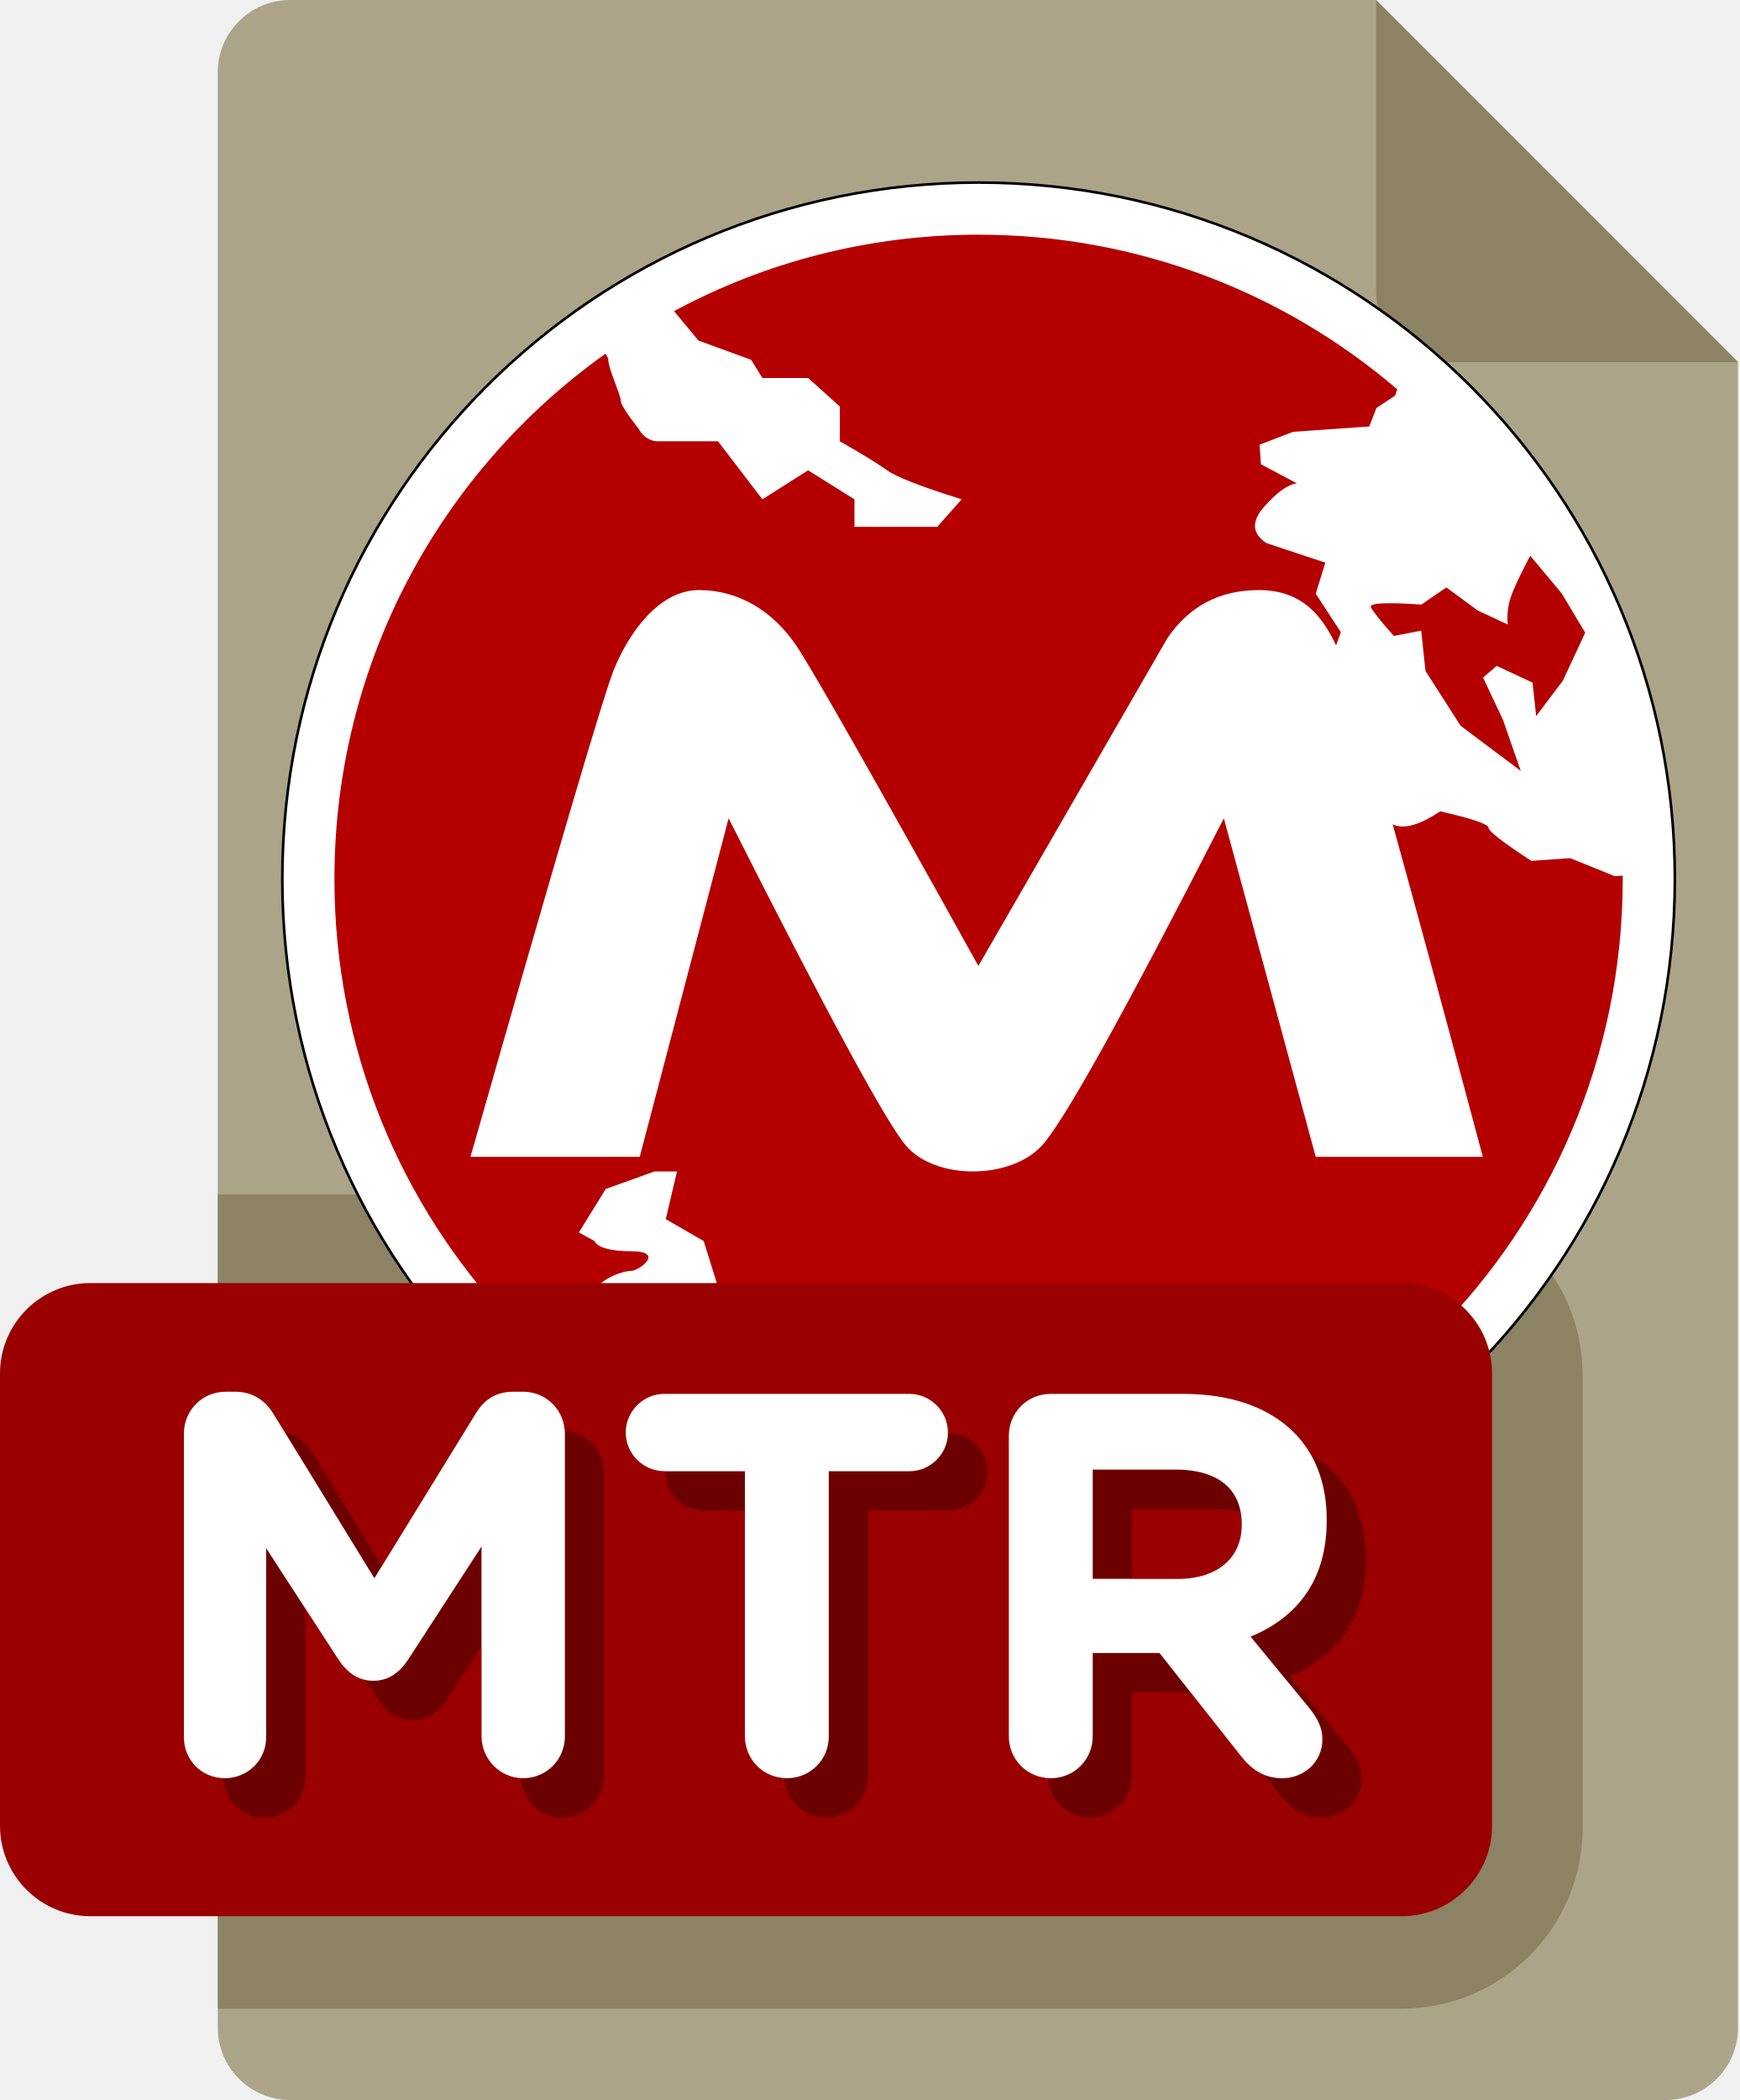
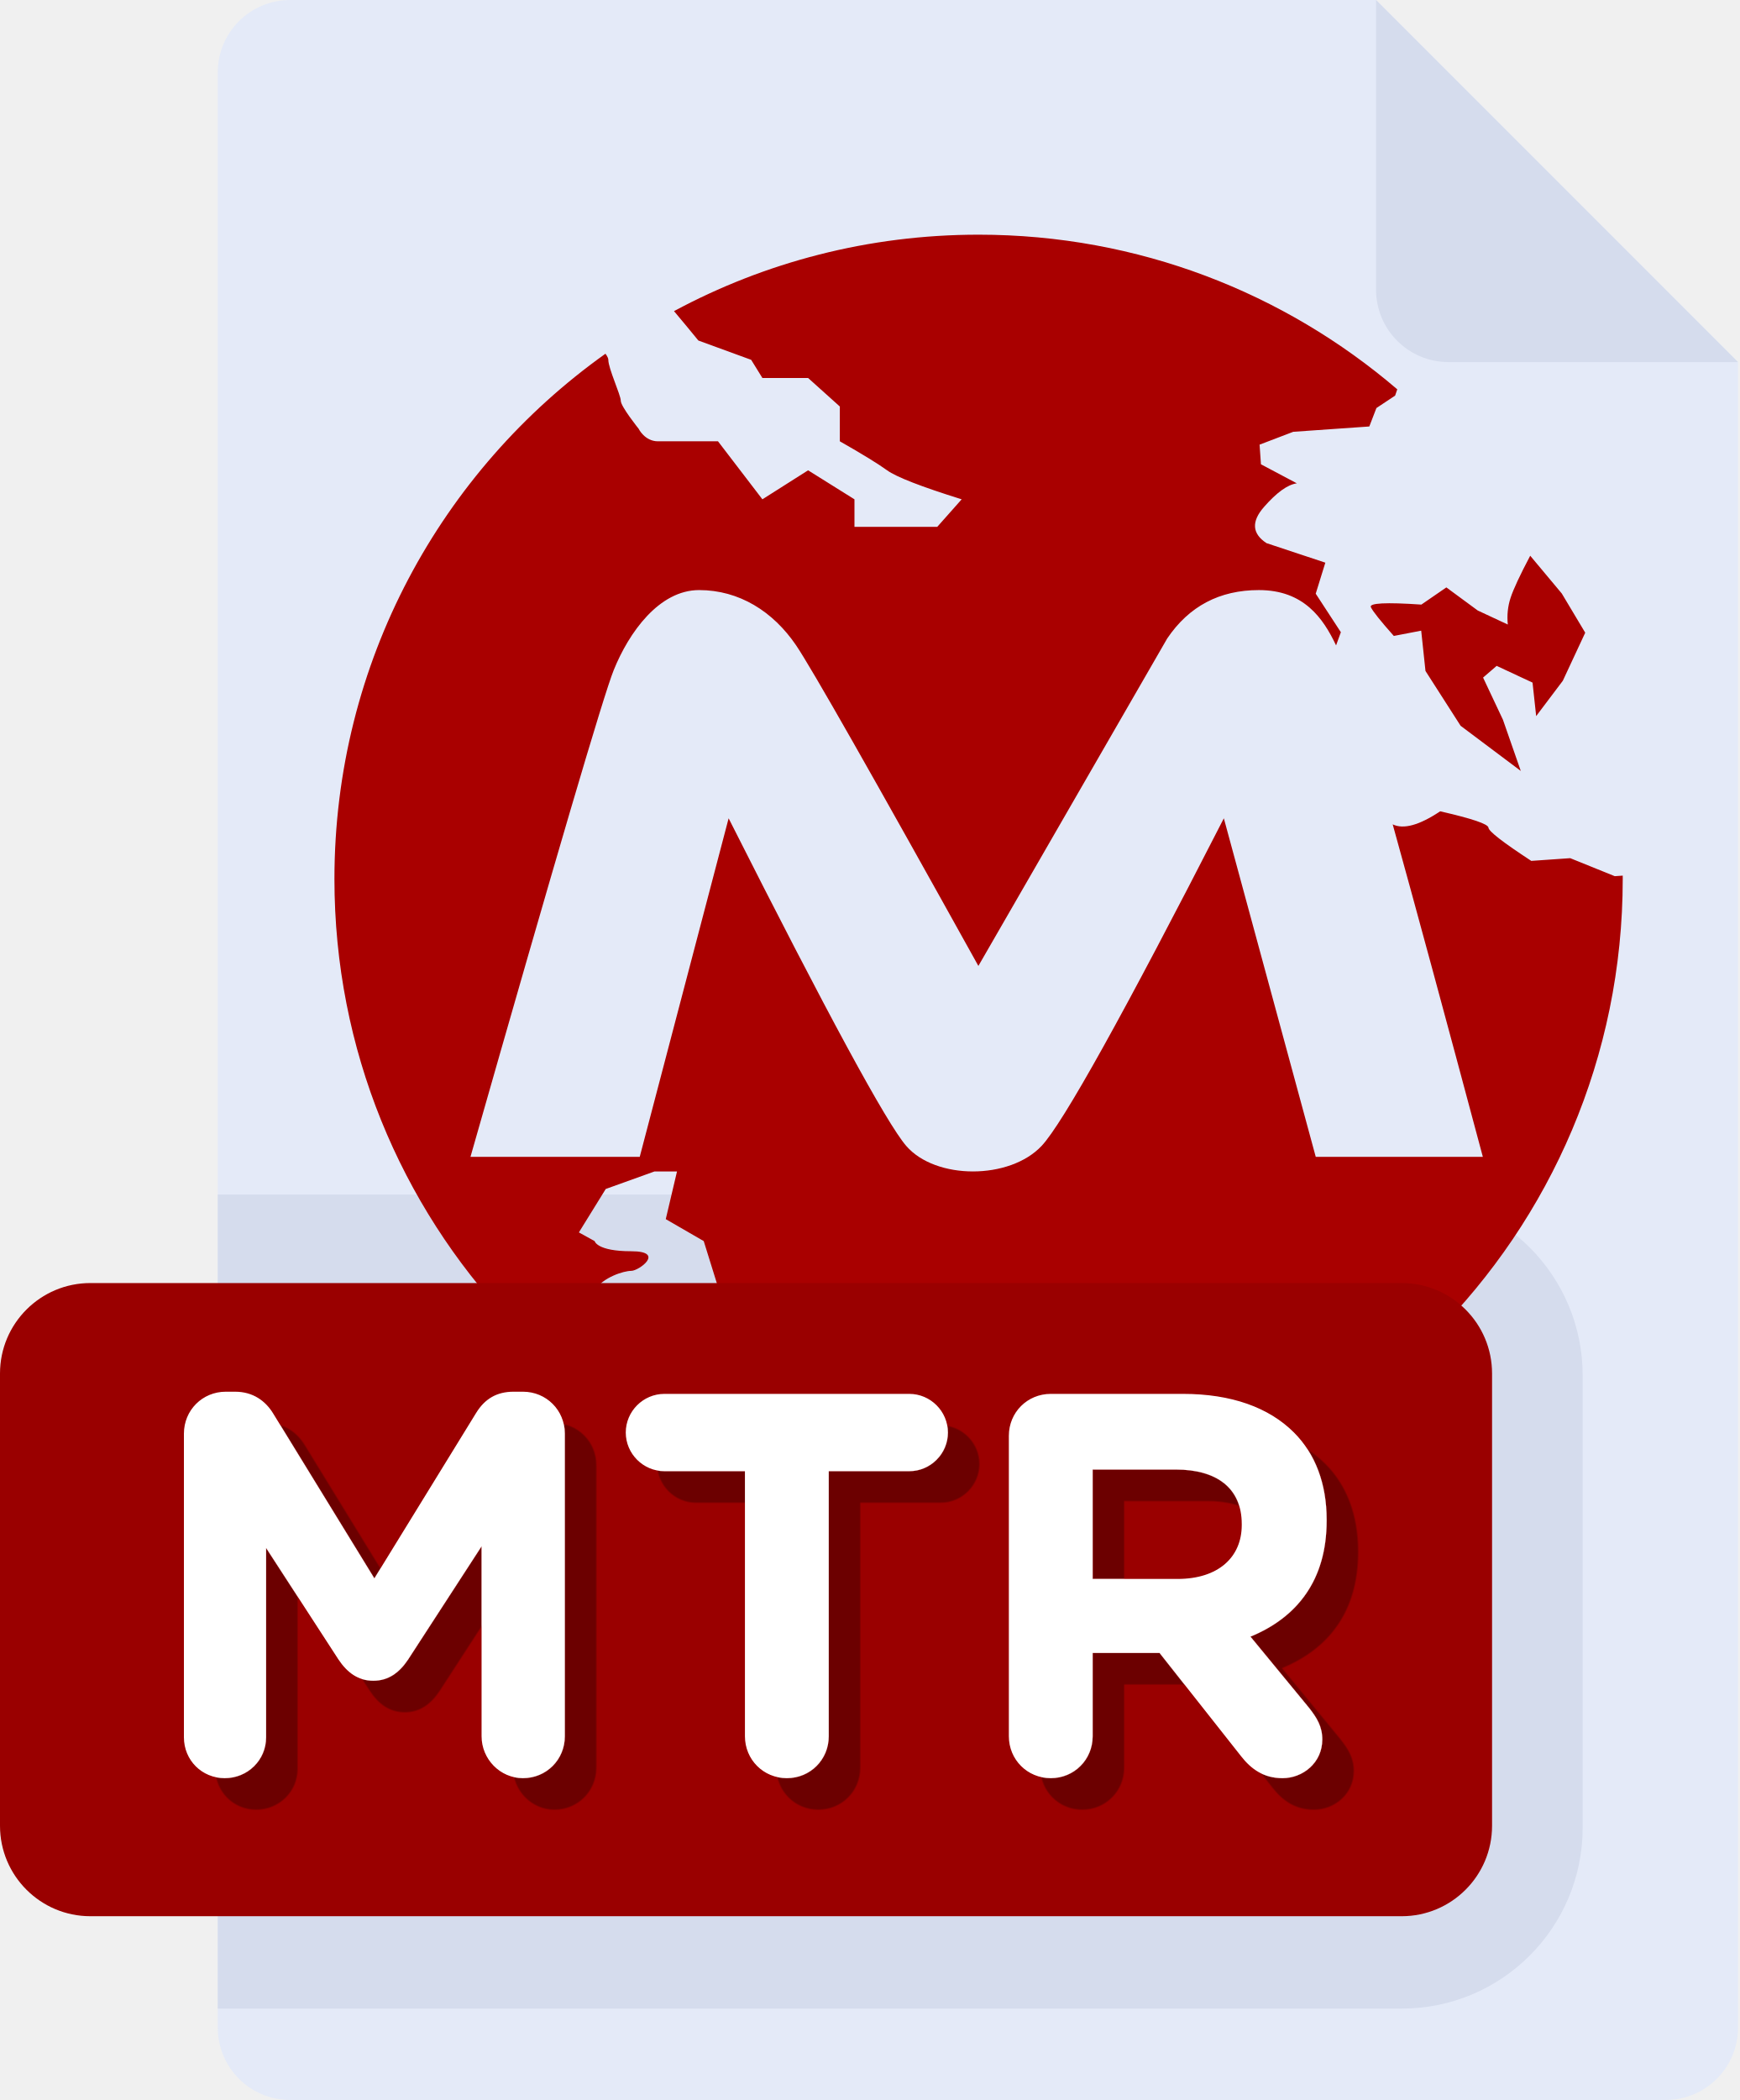
- <svg xmlns="http://www.w3.org/2000/svg" width="663px" height="800px" viewBox="0 0 663 800" version="1.1">
-   <g id="Page-1" stroke="none" stroke-width="1" fill="none" fill-rule="evenodd">
-     <g id="mkv-svgrepo-com">
-       <path d="M82.973,27.586 C82.973,12.35 95.323,0 110.561,0 L524.355,0 L662.286,137.931 L662.286,772.414 C662.286,787.65 649.936,800 634.7,800 L110.561,800 C95.325,800 82.975,787.65 82.975,772.414 L82.975,27.586 L82.973,27.586 Z" id="Path" style="fill: rgb(172, 164, 136);" />
-       <g id="Group" transform="translate(82.8125, 0)" fill="#D5DCED">
-         <path d="M441.541,0 L441.541,110.345 C441.541,125.58 453.892,137.931 469.127,137.931 L579.472,137.931 L441.541,0 Z" id="Path-2" style="fill: rgb(140, 131, 100);" />
-         <path d="M 451.359 765.178 L 0.163 765.178 L 0.163 455.055 L 451.359 455.055 C 489.419 455.055 520.274 485.91 520.274 523.971 L 520.274 696.263 C 520.274 734.324 489.419 765.178 451.359 765.178 Z" id="Path-2" style="fill: rgb(140, 131, 100);" />
-       </g>
-       <ellipse style="stroke: rgb(0, 0, 0); fill: rgb(255, 255, 255);" cx="372.897" cy="334.861" rx="265.321" ry="265.321" />
-       <path d="M 230.717 134.75 C 231.443 135.754 231.806 136.529 231.806 137.075 C 231.806 140.372 236.552 150.483 236.552 152.671 C 236.552 154.86 243.335 163.301 243.335 163.301 C 243.335 163.301 245.669 168.116 250.717 168.116 C 254.082 168.116 257.555 168.116 261.135 168.116 L 273.597 168.116 L 290.518 190.215 L 307.931 179.166 L 325.599 190.215 L 325.599 200.708 L 343.21 200.708 L 357.142 200.708 L 366.453 190.215 C 351.015 185.387 341.542 181.704 338.035 179.166 C 334.527 176.627 328.524 172.944 320.025 168.116 L 320.025 154.86 L 307.931 143.993 L 290.518 143.993 L 286.238 137.075 L 266.117 129.724 C 262.62 125.442 259.526 121.708 256.834 118.522 C 291.392 99.943 330.913 89.403 372.897 89.403 C 433.806 89.403 489.533 111.588 532.439 148.318 L 531.618 150.718 L 524.494 155.442 L 521.784 162.469 L 507.573 163.463 L 492.8 164.496 L 479.972 169.389 L 480.495 176.869 L 494.173 184.127 C 490.662 184.603 486.482 187.612 481.634 193.155 C 476.786 198.697 477.107 203.28 482.596 206.904 C 497.552 211.868 505.03 214.35 505.03 214.35 C 505.03 214.35 503.808 218.29 501.365 226.168 C 507.751 235.952 510.944 240.844 510.944 240.844 C 510.944 240.844 510.336 242.518 509.121 245.865 C 504.183 235.448 496.791 224.792 479.706 224.792 C 464.726 224.792 453.083 230.936 444.777 243.223 L 372.818 367.975 C 332.375 295.186 309.223 254.476 303.363 245.844 C 294.572 232.897 281.627 224.792 266.4 224.792 C 251.172 224.792 239.668 240.894 233.854 255.303 C 229.978 264.909 211.786 326.709 179.278 440.703 L 243.775 440.703 L 277.647 311.739 C 315.296 386.318 337.859 427.923 345.337 436.554 C 356.553 449.5 384.699 449.5 396.896 436.554 C 405.027 427.923 428.18 386.318 466.355 311.739 L 501.376 440.703 L 565.049 440.703 C 550.625 386.777 539.174 344.557 530.697 314.044 C 534.808 316.037 540.839 314.379 548.789 309.071 C 560.959 311.847 567.092 313.926 567.189 315.308 C 567.286 316.69 572.723 320.906 583.502 327.957 L 588.152 327.632 L 598.339 326.92 L 615.314 333.785 L 618.352 333.572 C 618.354 334.002 618.355 334.431 618.355 334.861 C 618.355 470.424 508.46 580.319 372.897 580.319 C 327.874 580.319 285.683 568.198 249.408 547.04 L 249.408 546.779 L 257.979 536.744 L 257.979 520.838 C 255.122 515.692 253.694 512.395 253.694 510.948 C 253.694 509.5 253.694 506.126 253.694 500.825 L 274.001 491.558 L 268.163 472.798 L 253.694 464.434 L 257.979 446.264 L 249.408 446.264 C 237.017 450.719 230.821 452.947 230.821 452.947 C 230.821 452.947 227.409 458.461 220.586 469.49 C 224.587 471.696 226.587 472.798 226.587 472.798 C 226.587 472.798 227.399 476.665 240.547 476.665 C 253.694 476.665 243.458 484.136 240.547 484.136 C 237.635 484.136 229.749 486.594 226.587 491.558 C 224.479 494.867 221.077 497.956 216.38 500.825 C 207.336 497.956 202.813 496.522 202.813 496.522 C 202.813 496.522 199.87 498.65 193.982 502.907 C 152.717 458.991 127.439 399.878 127.439 334.861 C 127.439 252.291 168.209 179.243 230.717 134.75 Z M 583.098 211.708 L 595.126 226.093 L 604.061 241.029 L 595.527 259.331 L 585.369 272.801 L 583.984 260.039 L 570.313 253.665 L 565.139 258.124 L 572.704 274.178 L 579.506 293.687 L 556.575 276.489 L 543.189 255.602 L 541.556 240.255 L 531.126 242.264 C 526.045 236.55 523.13 232.899 522.382 231.314 C 521.634 229.728 528.048 229.397 541.623 230.321 L 551.143 223.772 L 563.101 232.573 L 574.561 237.917 C 574.2 234.407 574.55 231.022 575.611 227.763 C 576.673 224.504 579.168 219.152 583.098 211.708 Z" id="Combined-Shape" style="stroke-width: 10px; paint-order: fill; filter: none; fill: rgb(180, 0, 0);" />
-       <path d="M 534.102 729.989 L 34.458 729.989 C 15.426 729.989 0 714.562 0 695.53 L 0 523.239 C 0 504.208 15.426 488.781 34.458 488.781 L 534.102 488.781 C 553.134 488.781 568.56 504.208 568.56 523.239 L 568.56 695.53 C 568.56 714.562 553.134 729.989 534.102 729.989 Z" id="Path-2" style="filter: none; stroke-width: 10px; paint-order: fill; fill: rgb(154, 0, 0);" />
-       <g id="Group-2" transform="matrix(1.249111, 0, 0, 1.249111, 69.95023, 530.0014)" fill="#FFFFFF" style="filter: drop-shadow(rgba(0, 0, 0, 0.3) 12px 12px 0px);">
-         <path d="M0.107,105.546 L0.107,12.918 C0.107,5.78 5.751,0.136 12.889,0.136 L15.711,0.136 C21.189,0.136 25.007,2.958 27.331,6.776 L58.207,57.074 L89.249,6.61 C91.905,2.294 95.557,0.136 100.703,0.136 L103.525,0.136 C110.663,0.136 116.307,5.78 116.307,12.918 L116.307,105.214 C116.307,112.352 110.663,117.996 103.525,117.996 C96.553,117.996 90.909,112.186 90.909,105.214 L90.909,47.28 L68.499,81.808 C65.843,85.792 62.523,88.282 57.875,88.282 C53.227,88.282 49.907,85.792 47.251,81.808 L25.173,47.778 L25.173,105.546 C25.173,112.518 19.529,117.996 12.557,117.996 C5.585,117.996 0.107,112.518 0.107,105.546 Z M171.253,105.214 L171.253,24.372 L146.685,24.372 C140.211,24.372 134.899,19.06 134.899,12.586 C134.899,6.112 140.211,0.8 146.685,0.8 L221.385,0.8 C227.859,0.8 233.171,6.112 233.171,12.586 C233.171,19.06 227.859,24.372 221.385,24.372 L196.817,24.372 L196.817,105.214 C196.817,112.352 191.173,117.996 184.035,117.996 C176.897,117.996 171.253,112.352 171.253,105.214 Z M251.763,105.214 L251.763,13.582 C251.763,6.444 257.407,0.8 264.545,0.8 L304.883,0.8 C319.657,0.8 331.111,4.95 338.747,12.586 C345.221,19.06 348.707,28.19 348.707,39.146 L348.707,39.478 C348.707,57.738 339.577,69.026 325.467,74.836 L343.229,96.416 C345.719,99.57 347.379,102.226 347.379,106.21 C347.379,113.348 341.403,117.996 335.261,117.996 C329.451,117.996 325.633,115.174 322.645,111.356 L297.745,79.816 L277.327,79.816 L277.327,105.214 C277.327,112.352 271.683,117.996 264.545,117.996 C257.407,117.996 251.763,112.352 251.763,105.214 Z M277.327,57.24 L303.223,57.24 C315.673,57.24 322.811,50.6 322.811,40.806 L322.811,40.474 C322.811,29.518 315.175,23.874 302.725,23.874 L277.327,23.874 L277.327,57.24 Z" id="MTR-Copy" />
-       </g>
+ <svg xmlns="http://www.w3.org/2000/svg" width="663" height="800">
+   <g fill="none" fill-rule="evenodd">
+     <path d="M82.973 27.586C82.973 12.35 95.323 0 110.561 0h413.794l137.93 137.931v634.483c0 15.236-12.35 27.586-27.585 27.586H110.56c-15.235 0-27.585-12.35-27.585-27.586V27.586h-.002z" fill="#E4EAF8" />
+     <g transform="translate(82.813)" fill="#D5DCED">
+       <path d="M441.54 0v110.345c0 15.235 12.352 27.586 27.587 27.586h110.345L441.54 0zm9.819 765.178H.163V455.055h451.196c38.06 0 68.915 30.855 68.915 68.916v172.292c0 38.061-30.855 68.915-68.915 68.915z" />
    </g>
+     <path d="M230.717 134.75c.726 1.004 1.089 1.779 1.089 2.325 0 3.297 4.746 13.408 4.746 15.596 0 2.189 6.783 10.63 6.783 10.63s2.334 4.815 7.382 4.815h22.88l16.921 22.099 17.413-11.049 17.668 11.049v10.493h31.543l9.311-10.493c-15.438-4.828-24.911-8.511-28.418-11.049-3.508-2.539-9.511-6.222-18.01-11.05V154.86l-12.094-10.867h-17.413l-4.28-6.918-20.121-7.351a883.164 883.164 0 0 0-9.283-11.202c34.558-18.579 74.079-29.119 116.063-29.119 60.909 0 116.636 22.185 159.542 58.915l-.821 2.4-7.124 4.724-2.71 7.027-14.211.994-14.773 1.033-12.828 4.893.523 7.48 13.678 7.258c-3.511.476-7.691 3.485-12.539 9.028-4.848 5.542-4.527 10.125.962 13.749l22.434 7.446-3.665 11.818 9.579 14.676-1.823 5.021c-4.938-10.417-12.33-21.073-29.415-21.073-14.98 0-26.623 6.144-34.929 18.431l-71.959 124.752c-40.443-72.789-63.595-113.499-69.455-122.131-8.791-12.947-21.736-21.052-36.963-21.052-15.228 0-26.732 16.102-32.546 30.511-3.876 9.606-22.068 71.406-54.576 185.4h64.497l33.872-128.964c37.649 74.579 60.212 116.184 67.69 124.815 11.216 12.946 39.362 12.946 51.559 0 8.131-8.631 31.284-50.236 69.459-124.815l35.021 128.964h63.673c-14.424-53.926-25.875-96.146-34.352-126.659 4.111 1.993 10.142.335 18.092-4.973 12.17 2.776 18.303 4.855 18.4 6.237.097 1.382 5.534 5.598 16.313 12.649l4.65-.325 10.187-.712 16.975 6.865 3.038-.213c.002.43.003.859.003 1.289 0 135.563-109.895 245.458-245.458 245.458-45.023 0-87.214-12.121-123.489-33.279v-.261l8.571-10.035v-15.906c-2.857-5.146-4.285-8.443-4.285-9.89v-10.123l20.307-9.267-5.838-18.76-14.469-8.364 4.285-18.17h-8.571l-18.587 6.683-10.235 16.543 6.001 3.308s.812 3.867 13.96 3.867c13.147 0 2.911 7.471 0 7.471-2.912 0-10.798 2.458-13.96 7.422-2.108 3.309-5.51 6.398-10.207 9.267l-13.567-4.303-8.831 6.385c-41.265-43.916-66.543-103.029-66.543-168.046 0-82.57 40.77-155.618 103.278-200.111zm352.381 76.958l12.028 14.385 8.935 14.936-8.534 18.302-10.158 13.47-1.385-12.762-13.671-6.374-5.174 4.459 7.565 16.054 6.802 19.509-22.931-17.198-13.386-20.887-1.633-15.347-10.43 2.009c-5.081-5.714-7.996-9.365-8.744-10.95-.748-1.586 5.666-1.917 19.241-.993l9.52-6.549 11.958 8.801 11.46 5.344c-.361-3.51-.011-6.895 1.05-10.154 1.062-3.259 3.557-8.611 7.487-16.055z" fill="#A90000" paint-order="fill" filter="none" />
+     <path d="M534.102 729.989H34.458C15.426 729.989 0 714.562 0 695.53V523.239c0-19.031 15.426-34.458 34.458-34.458h499.644c19.032 0 34.458 15.427 34.458 34.458V695.53c0 19.032-15.426 34.459-34.458 34.459z" filter="none" paint-order="fill" fill="rgb(154, 0, 0)" />
+     <path d="M70.084 661.84V546.137c0-8.916 7.05-15.966 15.966-15.966h3.525c6.843 0 11.612 3.525 14.515 8.294l38.567 62.828 38.775-63.035c3.318-5.391 7.88-8.087 14.307-8.087h3.525c8.917 0 15.967 7.05 15.967 15.966v115.288c0 8.917-7.05 15.967-15.967 15.967-8.708 0-15.758-7.258-15.758-15.967V589.06l-27.993 43.13c-3.318 4.976-7.465 8.086-13.27 8.086-5.806 0-9.953-3.11-13.271-8.086l-27.578-42.508v72.16c0 8.708-7.05 15.55-15.759 15.55-8.708 0-15.551-6.842-15.551-15.55zm213.78-.415v-100.98h-30.688c-8.087 0-14.722-6.636-14.722-14.722 0-8.087 6.635-14.722 14.722-14.722h93.309c8.086 0 14.722 6.635 14.722 14.722 0 8.086-6.636 14.722-14.722 14.722h-30.688v100.98c0 8.917-7.05 15.967-15.967 15.967-8.916 0-15.966-7.05-15.966-15.967zm100.566 0V546.967c0-8.916 7.05-15.966 15.966-15.966h50.387c18.454 0 32.762 5.184 42.3 14.722 8.087 8.086 12.441 19.49 12.441 33.176v.415c0 22.809-11.404 36.909-29.03 44.166l22.187 26.956c3.11 3.94 5.184 7.257 5.184 12.233 0 8.917-7.465 14.723-15.137 14.723-7.257 0-12.026-3.525-15.758-8.295L441.867 629.7h-25.505v31.725c0 8.917-7.05 15.967-15.966 15.967s-15.966-7.05-15.966-15.967zm31.932-59.924h32.347c15.552 0 24.468-8.295 24.468-20.528v-.415c0-13.685-9.538-20.735-25.09-20.735h-31.725V601.5z" fill="#FFF" filter="drop-shadow(rgba(0, 0, 0, 0.3) 12px 12px 0px)" />
  </g>
</svg>
